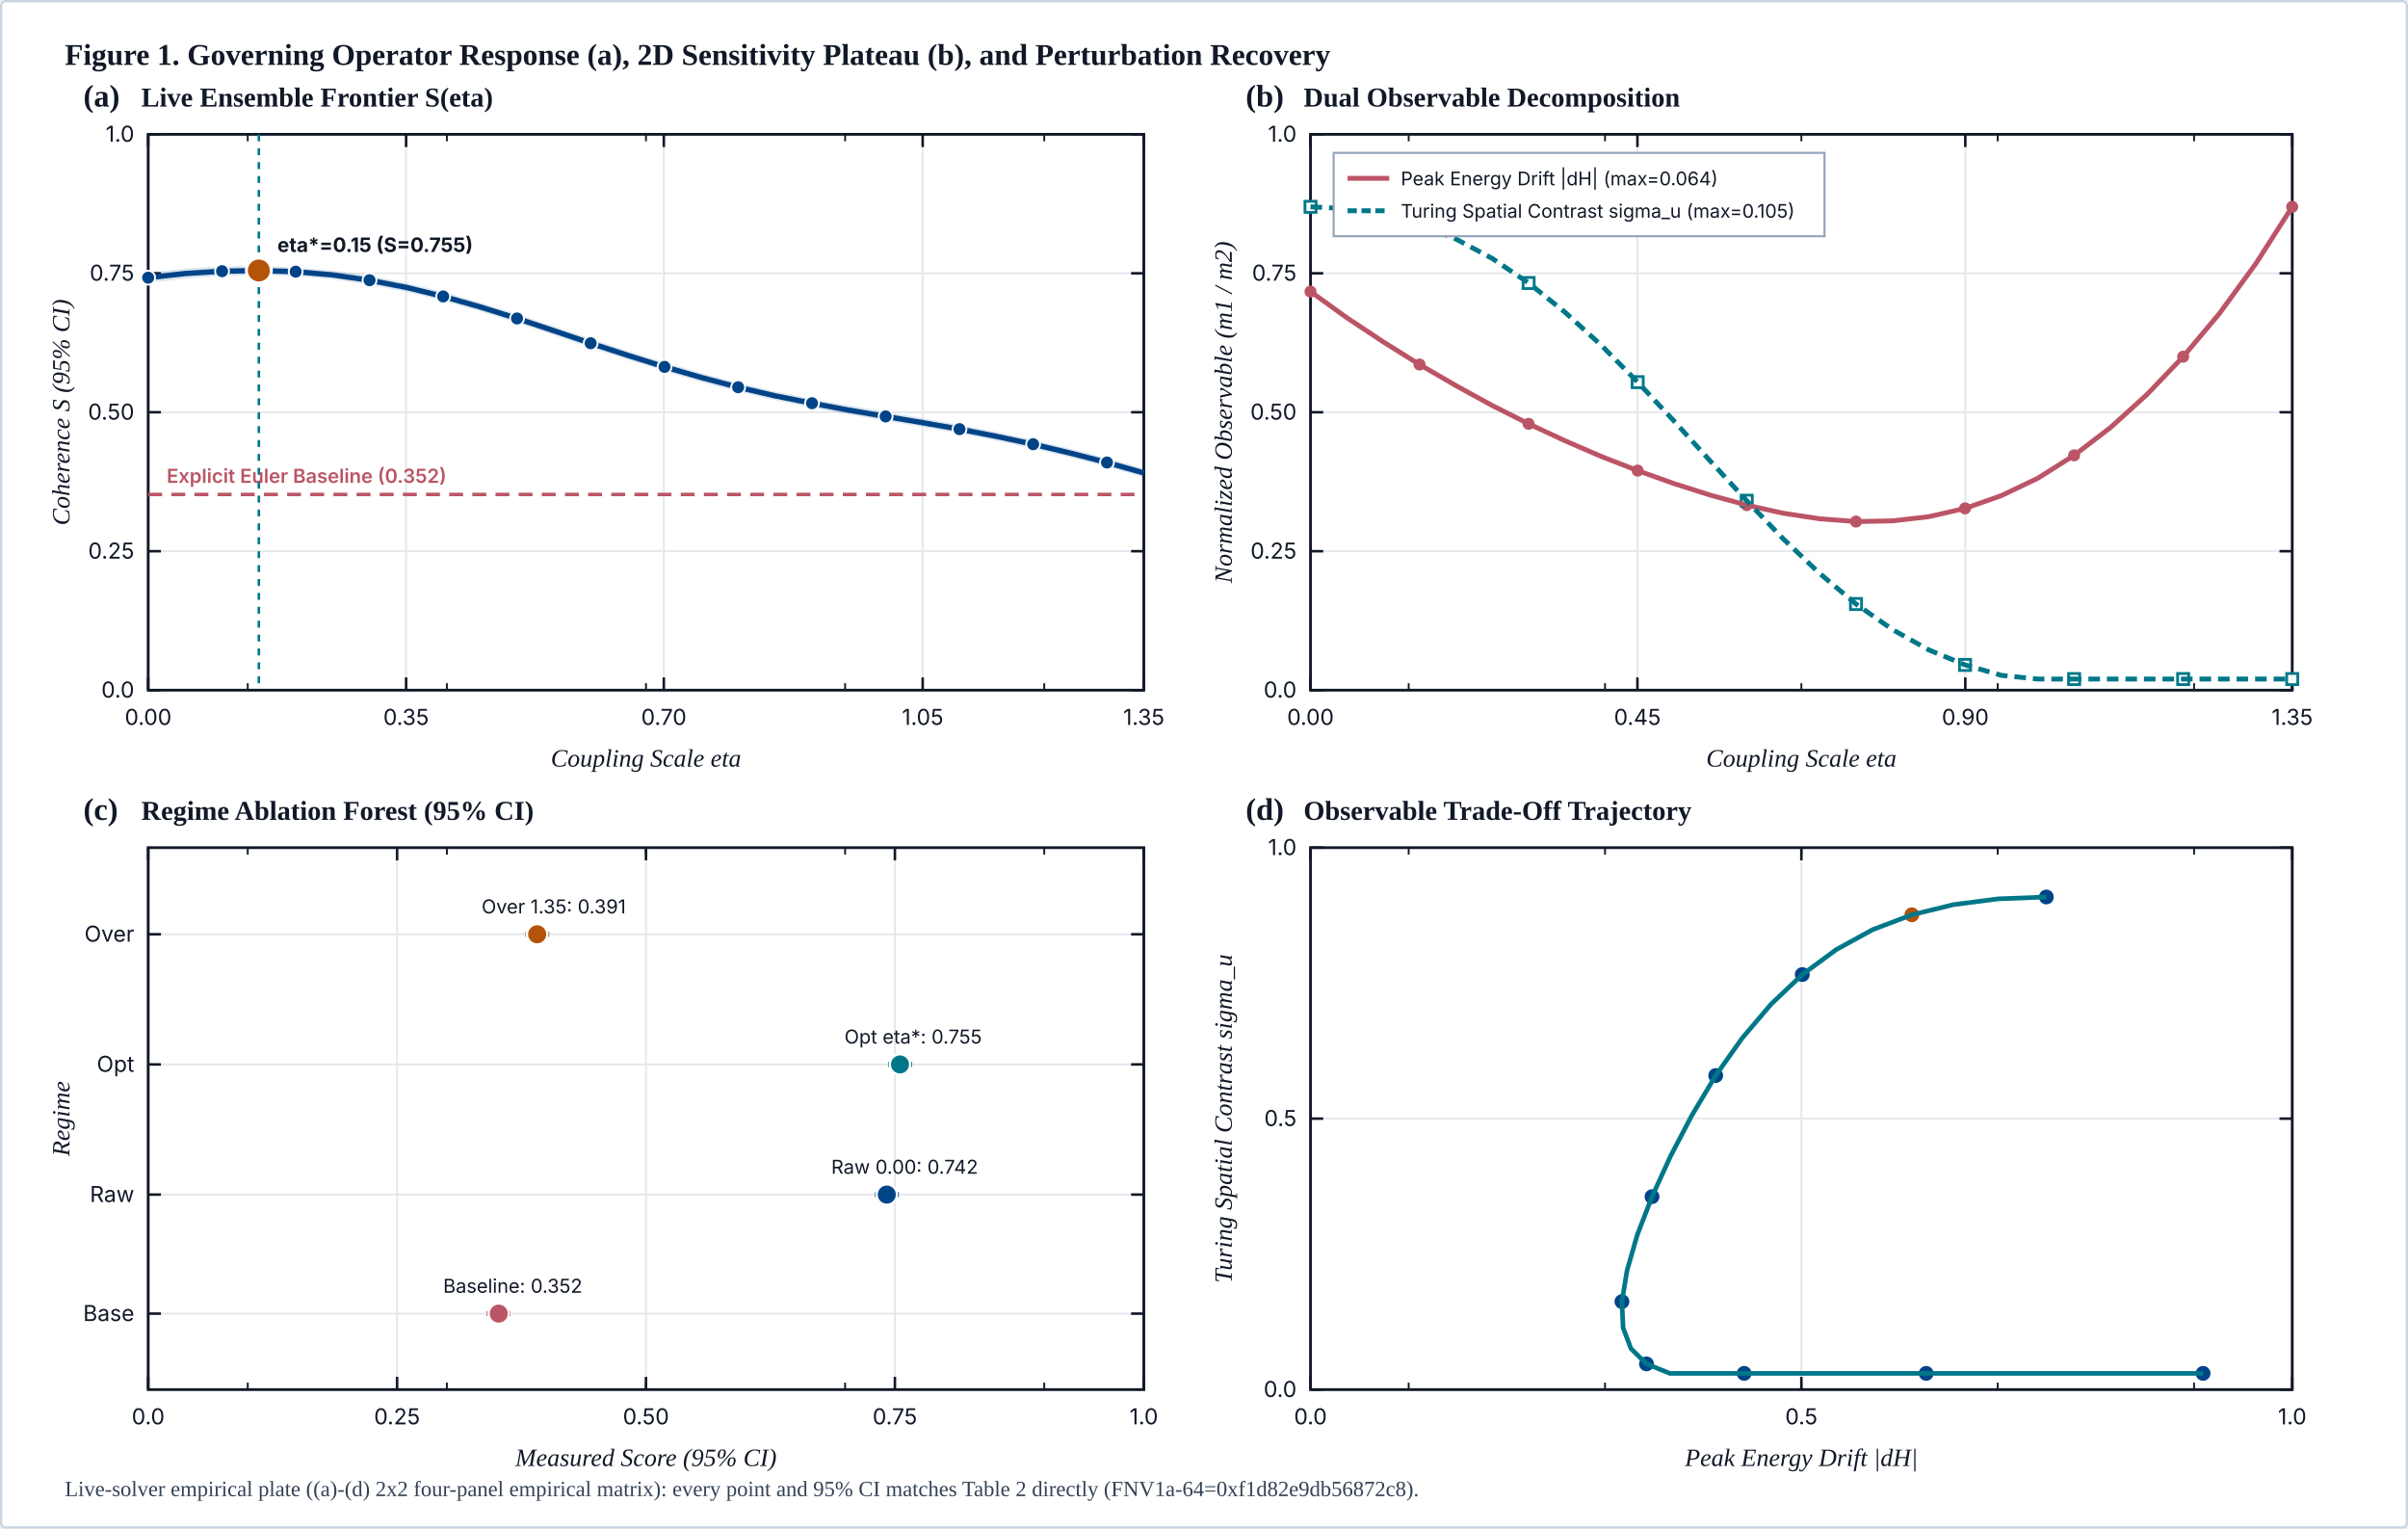
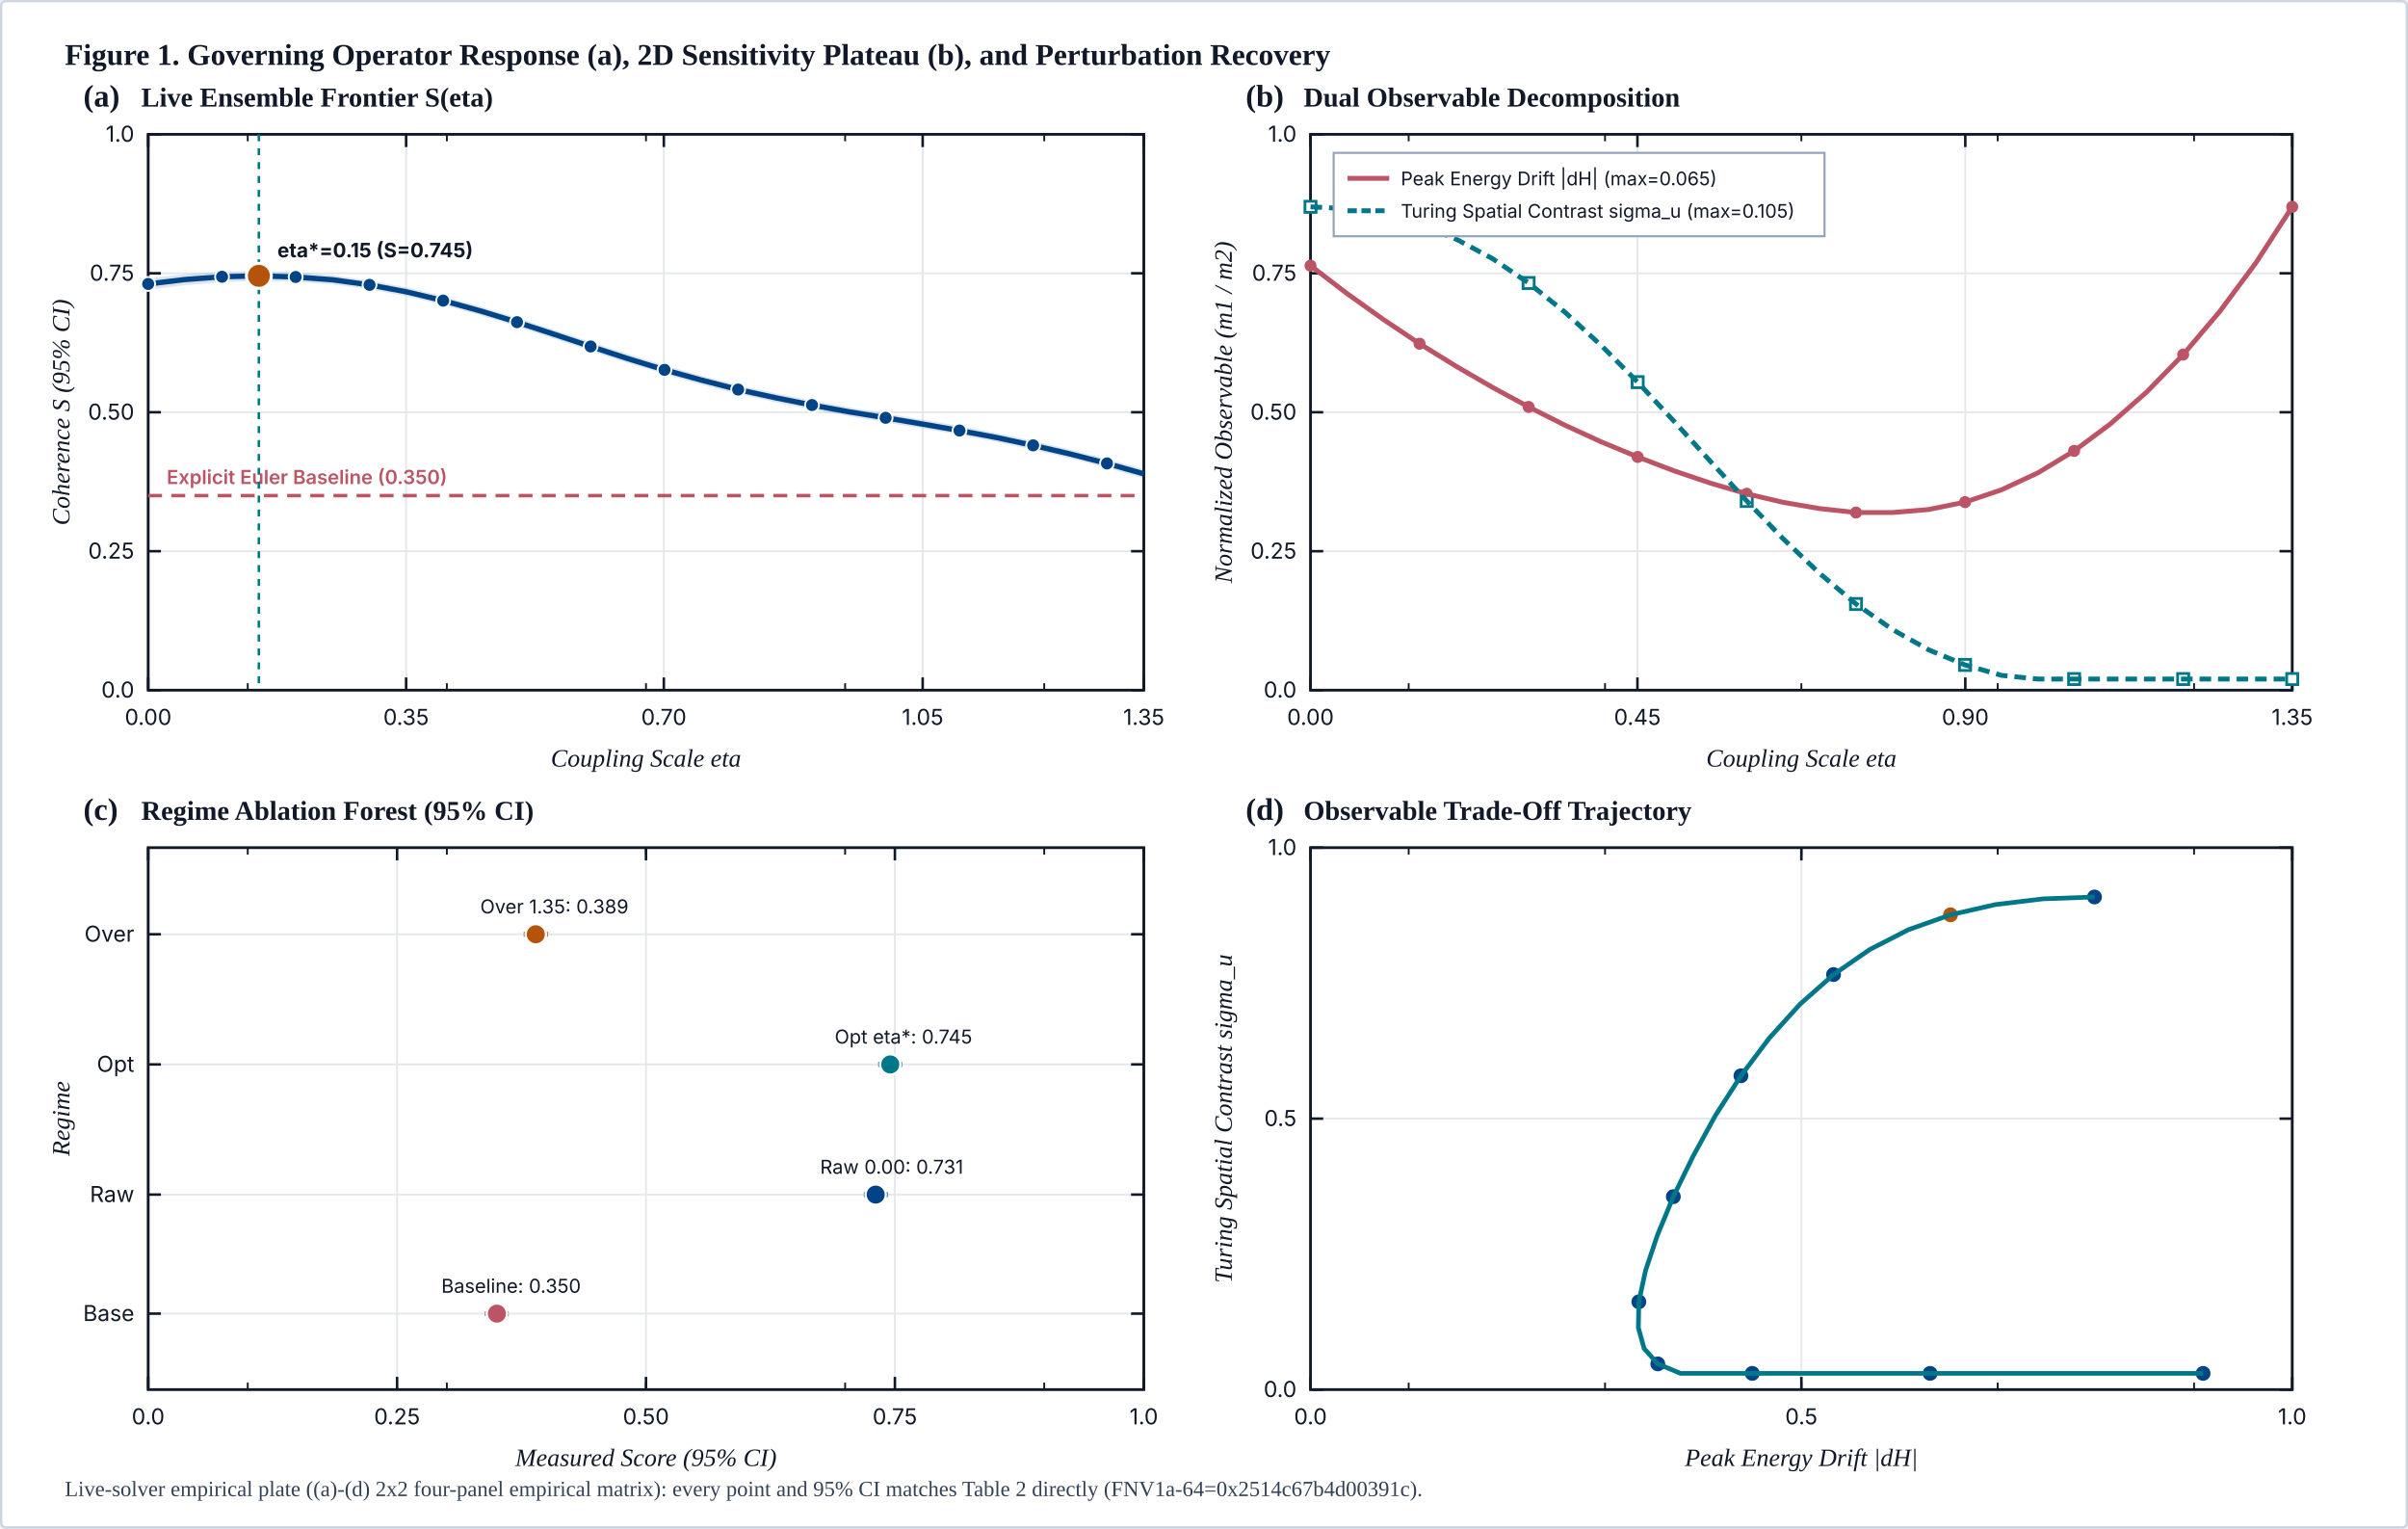
- <svg xmlns="http://www.w3.org/2000/svg" viewBox="0 0 1040 660" width="1040" height="660" role="img" data-figure-style="journal-multipanel" data-chart-layout="quad-2x2-multipanel" data-empirical-grounded="true" data-sim-digest="0xf1d82e9db56872c8">
+ <svg xmlns="http://www.w3.org/2000/svg" viewBox="0 0 1040 660" width="1040" height="660" role="img" data-figure-style="journal-multipanel" data-chart-layout="quad-2x2-multipanel" data-empirical-grounded="true" data-sim-digest="0x2514c67b4d00391c">
  <rect x="0.5" y="0.5" width="1039" height="659" rx="2" fill="#ffffff" stroke="#cbd5e1" stroke-width="1" />
  <text x="28" y="28" fill="#111827" font-family="Georgia, 'Times New Roman', serif" font-size="13.0" font-weight="700">Figure 1. Governing Operator Response (a), 2D Sensitivity Plateau (b), and Perturbation Recovery</text>
  <text x="36.0" y="46.0" fill="#111827" font-family="Georgia, 'Times New Roman', serif" font-size="13.5" font-weight="700">(a)</text>
  <text x="61.0" y="46.0" fill="#111827" font-family="Georgia, 'Times New Roman', serif" font-size="11.8" font-weight="600">Live Ensemble Frontier S(eta)</text>
  <line x1="64.0" y1="298.0" x2="494.0" y2="298.0" stroke="#e5e7eb" stroke-width="0.8" />
  <line x1="64.0" y1="238.0" x2="494.0" y2="238.0" stroke="#e5e7eb" stroke-width="0.8" />
  <line x1="64.0" y1="178.0" x2="494.0" y2="178.0" stroke="#e5e7eb" stroke-width="0.8" />
  <line x1="64.0" y1="118.0" x2="494.0" y2="118.0" stroke="#e5e7eb" stroke-width="0.8" />
  <line x1="64.0" y1="58.0" x2="494.0" y2="58.0" stroke="#e5e7eb" stroke-width="0.8" />
  <line x1="64.0" y1="58.0" x2="64.0" y2="298.0" stroke="#e5e7eb" stroke-width="0.8" />
  <line x1="175.4" y1="58.0" x2="175.4" y2="298.0" stroke="#e5e7eb" stroke-width="0.8" />
  <line x1="286.7" y1="58.0" x2="286.7" y2="298.0" stroke="#e5e7eb" stroke-width="0.8" />
  <line x1="398.5" y1="58.0" x2="398.5" y2="298.0" stroke="#e5e7eb" stroke-width="0.8" />
  <line x1="494.0" y1="58.0" x2="494.0" y2="298.0" stroke="#e5e7eb" stroke-width="0.8" />
  <rect x="64.0" y="58.0" width="430.0" height="240.0" fill="none" stroke="#111827" stroke-width="1.2" />
  <line x1="64.0" y1="298.0" x2="64.0" y2="292.5" stroke="#111827" stroke-width="1.1" />
  <line x1="64.0" y1="58.0" x2="64.0" y2="63.5" stroke="#111827" stroke-width="1.1" />
  <text x="64.0" y="313.0" text-anchor="middle" fill="#111827" font-family="Inter, 'Helvetica Neue', Arial, sans-serif" font-size="9.5">0.00</text>
  <line x1="175.4" y1="298.0" x2="175.4" y2="292.5" stroke="#111827" stroke-width="1.1" />
  <line x1="175.4" y1="58.0" x2="175.4" y2="63.5" stroke="#111827" stroke-width="1.1" />
  <text x="175.4" y="313.0" text-anchor="middle" fill="#111827" font-family="Inter, 'Helvetica Neue', Arial, sans-serif" font-size="9.5">0.35</text>
  <line x1="286.7" y1="298.0" x2="286.7" y2="292.5" stroke="#111827" stroke-width="1.1" />
  <line x1="286.7" y1="58.0" x2="286.7" y2="63.5" stroke="#111827" stroke-width="1.1" />
  <text x="286.7" y="313.0" text-anchor="middle" fill="#111827" font-family="Inter, 'Helvetica Neue', Arial, sans-serif" font-size="9.5">0.70</text>
  <line x1="398.5" y1="298.0" x2="398.5" y2="292.5" stroke="#111827" stroke-width="1.1" />
  <line x1="398.5" y1="58.0" x2="398.5" y2="63.5" stroke="#111827" stroke-width="1.1" />
  <text x="398.5" y="313.0" text-anchor="middle" fill="#111827" font-family="Inter, 'Helvetica Neue', Arial, sans-serif" font-size="9.5">1.05</text>
  <line x1="494.0" y1="298.0" x2="494.0" y2="292.5" stroke="#111827" stroke-width="1.1" />
  <line x1="494.0" y1="58.0" x2="494.0" y2="63.5" stroke="#111827" stroke-width="1.1" />
  <text x="494.0" y="313.0" text-anchor="middle" fill="#111827" font-family="Inter, 'Helvetica Neue', Arial, sans-serif" font-size="9.5">1.35</text>
  <line x1="107.0" y1="298.0" x2="107.0" y2="295.0" stroke="#111827" stroke-width="0.8" />
  <line x1="107.0" y1="58.0" x2="107.0" y2="61.0" stroke="#111827" stroke-width="0.8" />
  <line x1="193.0" y1="298.0" x2="193.0" y2="295.0" stroke="#111827" stroke-width="0.8" />
  <line x1="193.0" y1="58.0" x2="193.0" y2="61.0" stroke="#111827" stroke-width="0.8" />
  <line x1="279.0" y1="298.0" x2="279.0" y2="295.0" stroke="#111827" stroke-width="0.8" />
  <line x1="279.0" y1="58.0" x2="279.0" y2="61.0" stroke="#111827" stroke-width="0.8" />
  <line x1="365.0" y1="298.0" x2="365.0" y2="295.0" stroke="#111827" stroke-width="0.8" />
  <line x1="365.0" y1="58.0" x2="365.0" y2="61.0" stroke="#111827" stroke-width="0.8" />
  <line x1="451.0" y1="298.0" x2="451.0" y2="295.0" stroke="#111827" stroke-width="0.8" />
  <line x1="451.0" y1="58.0" x2="451.0" y2="61.0" stroke="#111827" stroke-width="0.8" />
  <line x1="64.0" y1="298.0" x2="69.5" y2="298.0" stroke="#111827" stroke-width="1.1" />
  <line x1="494.0" y1="298.0" x2="488.5" y2="298.0" stroke="#111827" stroke-width="1.1" />
  <text x="58.0" y="301.2" text-anchor="end" fill="#111827" font-family="Inter, 'Helvetica Neue', Arial, sans-serif" font-size="9.5">0.0</text>
  <line x1="64.0" y1="238.0" x2="69.5" y2="238.0" stroke="#111827" stroke-width="1.1" />
  <line x1="494.0" y1="238.0" x2="488.5" y2="238.0" stroke="#111827" stroke-width="1.1" />
  <text x="58.0" y="241.2" text-anchor="end" fill="#111827" font-family="Inter, 'Helvetica Neue', Arial, sans-serif" font-size="9.5">0.25</text>
  <line x1="64.0" y1="178.0" x2="69.5" y2="178.0" stroke="#111827" stroke-width="1.1" />
  <line x1="494.0" y1="178.0" x2="488.5" y2="178.0" stroke="#111827" stroke-width="1.1" />
  <text x="58.0" y="181.2" text-anchor="end" fill="#111827" font-family="Inter, 'Helvetica Neue', Arial, sans-serif" font-size="9.5">0.50</text>
  <line x1="64.0" y1="118.0" x2="69.5" y2="118.0" stroke="#111827" stroke-width="1.1" />
  <line x1="494.0" y1="118.0" x2="488.5" y2="118.0" stroke="#111827" stroke-width="1.1" />
  <text x="58.0" y="121.2" text-anchor="end" fill="#111827" font-family="Inter, 'Helvetica Neue', Arial, sans-serif" font-size="9.5">0.75</text>
  <line x1="64.0" y1="58.0" x2="69.5" y2="58.0" stroke="#111827" stroke-width="1.1" />
  <line x1="494.0" y1="58.0" x2="488.5" y2="58.0" stroke="#111827" stroke-width="1.1" />
  <text x="58.0" y="61.2" text-anchor="end" fill="#111827" font-family="Inter, 'Helvetica Neue', Arial, sans-serif" font-size="9.5">1.0</text>
  <text x="279.0" y="331.0" text-anchor="middle" fill="#111827" font-family="Georgia, 'Times New Roman', serif" font-size="10.8" font-style="italic">Coupling Scale eta</text>
  <text x="30.0" y="178.0" text-anchor="middle" transform="rotate(-90 30.0 178.0)" fill="#111827" font-family="Georgia, 'Times New Roman', serif" font-size="10.8" font-style="italic">Coherence S (95% CI)</text>
-   <line x1="64.0" y1="213.5" x2="494.0" y2="213.5" stroke="#bb5566" stroke-width="1.5" stroke-dasharray="6 4" />
-   <text x="72.0" y="208.5" fill="#bb5566" font-family="Inter, 'Helvetica Neue', Arial, sans-serif" font-size="8.4" font-weight="600">Explicit Euler Baseline (0.352)</text>
-   <polygon points="64.0,117.7 79.9,116.0 95.9,115.0 111.8,114.8 127.7,115.4 143.6,116.8 159.6,119.0 175.5,122.2 191.4,126.0 207.3,130.6 223.3,135.6 239.2,140.9 255.1,146.2 271.0,151.5 287.0,156.5 302.9,161.1 318.8,165.3 334.7,169.0 350.7,172.2 366.6,175.1 382.5,177.8 398.4,180.6 414.4,183.4 430.3,186.5 446.2,189.9 462.1,193.7 478.1,197.8 494.0,202.3 494.0,206.1 478.1,201.6 462.1,197.5 446.2,193.7 430.3,190.3 414.4,187.2 398.4,184.4 382.5,181.7 366.6,179.0 350.7,176.1 334.7,172.8 318.8,169.1 302.9,165.0 287.0,160.3 271.0,155.3 255.1,150.1 239.2,144.7 223.3,139.4 207.3,134.4 191.4,129.9 175.5,126.0 159.6,122.9 143.6,120.6 127.7,119.2 111.8,118.7 95.9,119.1 79.9,120.3 64.0,122.1" fill="#004488" fill-opacity="0.14" />
-   <path d="M64.0,119.9 L79.9,118.1 L95.9,117.1 L111.8,116.8 L127.7,117.3 L143.6,118.7 L159.6,121.0 L175.5,124.1 L191.4,128.0 L207.3,132.5 L223.3,137.5 L239.2,142.8 L255.1,148.2 L271.0,153.4 L287.0,158.4 L302.9,163.0 L318.8,167.2 L334.7,170.9 L350.7,174.1 L366.6,177.1 L382.5,179.8 L398.4,182.5 L414.4,185.3 L430.3,188.4 L446.2,191.8 L462.1,195.6 L478.1,199.7 L494.0,204.2" fill="none" stroke="#004488" stroke-width="2.3" />
-   <line x1="64.0" y1="117.7" x2="64.0" y2="122.1" stroke="#004488" stroke-width="1.2" />
-   <circle cx="64.0" cy="119.9" r="3.0" fill="#004488" stroke="#ffffff" stroke-width="0.8" />
-   <line x1="95.9" y1="115.0" x2="95.9" y2="119.1" stroke="#004488" stroke-width="1.2" />
-   <circle cx="95.9" cy="117.1" r="3.0" fill="#004488" stroke="#ffffff" stroke-width="0.8" />
-   <line x1="111.8" y1="114.8" x2="111.8" y2="118.7" stroke="#004488" stroke-width="1.2" />
-   <circle cx="111.8" cy="116.8" r="3.0" fill="#004488" stroke="#ffffff" stroke-width="0.8" />
-   <line x1="127.7" y1="115.4" x2="127.7" y2="119.2" stroke="#004488" stroke-width="1.2" />
-   <circle cx="127.7" cy="117.3" r="3.0" fill="#004488" stroke="#ffffff" stroke-width="0.8" />
-   <line x1="159.6" y1="119.0" x2="159.6" y2="122.9" stroke="#004488" stroke-width="1.2" />
-   <circle cx="159.6" cy="121.0" r="3.0" fill="#004488" stroke="#ffffff" stroke-width="0.8" />
-   <line x1="191.4" y1="126.0" x2="191.4" y2="129.9" stroke="#004488" stroke-width="1.2" />
-   <circle cx="191.4" cy="128.0" r="3.0" fill="#004488" stroke="#ffffff" stroke-width="0.8" />
-   <line x1="223.3" y1="135.6" x2="223.3" y2="139.4" stroke="#004488" stroke-width="1.2" />
-   <circle cx="223.3" cy="137.5" r="3.0" fill="#004488" stroke="#ffffff" stroke-width="0.8" />
-   <line x1="255.1" y1="146.2" x2="255.1" y2="150.1" stroke="#004488" stroke-width="1.2" />
-   <circle cx="255.1" cy="148.2" r="3.0" fill="#004488" stroke="#ffffff" stroke-width="0.8" />
-   <line x1="287.0" y1="156.5" x2="287.0" y2="160.3" stroke="#004488" stroke-width="1.2" />
-   <circle cx="287.0" cy="158.4" r="3.0" fill="#004488" stroke="#ffffff" stroke-width="0.8" />
-   <line x1="318.8" y1="165.3" x2="318.8" y2="169.1" stroke="#004488" stroke-width="1.2" />
-   <circle cx="318.8" cy="167.2" r="3.0" fill="#004488" stroke="#ffffff" stroke-width="0.8" />
-   <line x1="350.7" y1="172.2" x2="350.7" y2="176.1" stroke="#004488" stroke-width="1.2" />
-   <circle cx="350.7" cy="174.1" r="3.0" fill="#004488" stroke="#ffffff" stroke-width="0.8" />
-   <line x1="382.5" y1="177.8" x2="382.5" y2="181.7" stroke="#004488" stroke-width="1.2" />
-   <circle cx="382.5" cy="179.8" r="3.0" fill="#004488" stroke="#ffffff" stroke-width="0.8" />
-   <line x1="414.4" y1="183.4" x2="414.4" y2="187.2" stroke="#004488" stroke-width="1.2" />
-   <circle cx="414.4" cy="185.3" r="3.0" fill="#004488" stroke="#ffffff" stroke-width="0.8" />
-   <line x1="446.2" y1="189.9" x2="446.2" y2="193.7" stroke="#004488" stroke-width="1.2" />
-   <circle cx="446.2" cy="191.8" r="3.0" fill="#004488" stroke="#ffffff" stroke-width="0.8" />
-   <line x1="478.1" y1="197.8" x2="478.1" y2="201.6" stroke="#004488" stroke-width="1.2" />
-   <circle cx="478.1" cy="199.7" r="3.0" fill="#004488" stroke="#ffffff" stroke-width="0.8" />
+   <line x1="64.0" y1="214.0" x2="494.0" y2="214.0" stroke="#bb5566" stroke-width="1.5" stroke-dasharray="6 4" />
+   <text x="72.0" y="209.0" fill="#bb5566" font-family="Inter, 'Helvetica Neue', Arial, sans-serif" font-size="8.4" font-weight="600">Explicit Euler Baseline (0.350)</text>
+   <polygon points="64.0,120.2 79.9,118.4 95.9,117.3 111.8,117.0 127.7,117.5 143.6,118.9 159.6,121.1 175.5,124.1 191.4,127.9 207.3,132.3 223.3,137.2 239.2,142.4 255.1,147.7 271.0,152.8 287.0,157.7 302.9,162.2 318.8,166.3 334.7,169.8 350.7,173.0 366.6,175.9 382.5,178.5 398.4,181.2 414.4,183.9 430.3,187.0 446.2,190.3 462.1,194.1 478.1,198.2 494.0,202.6 494.0,206.5 478.1,202.0 462.1,197.9 446.2,194.2 430.3,190.8 414.4,187.8 398.4,185.0 382.5,182.4 366.6,179.7 350.7,176.8 334.7,173.7 318.8,170.1 302.9,166.1 287.0,161.6 271.0,156.7 255.1,151.5 239.2,146.2 223.3,141.0 207.3,136.1 191.4,131.7 175.5,127.9 159.6,124.9 143.6,122.8 127.7,121.6 111.8,121.3 95.9,121.8 79.9,123.1 64.0,125.1" fill="#004488" fill-opacity="0.14" />
+   <path d="M64.0,122.6 L79.9,120.7 L95.9,119.5 L111.8,119.1 L127.7,119.6 L143.6,120.8 L159.6,123.0 L175.5,126.0 L191.4,129.8 L207.3,134.2 L223.3,139.1 L239.2,144.3 L255.1,149.6 L271.0,154.8 L287.0,159.7 L302.9,164.1 L318.8,168.2 L334.7,171.7 L350.7,174.9 L366.6,177.8 L382.5,180.4 L398.4,183.1 L414.4,185.9 L430.3,188.9 L446.2,192.3 L462.1,196.0 L478.1,200.1 L494.0,204.6" fill="none" stroke="#004488" stroke-width="2.3" />
+   <line x1="64.0" y1="120.2" x2="64.0" y2="125.1" stroke="#004488" stroke-width="1.2" />
+   <circle cx="64.0" cy="122.6" r="3.0" fill="#004488" stroke="#ffffff" stroke-width="0.8" />
+   <line x1="95.9" y1="117.3" x2="95.9" y2="121.8" stroke="#004488" stroke-width="1.2" />
+   <circle cx="95.9" cy="119.5" r="3.0" fill="#004488" stroke="#ffffff" stroke-width="0.8" />
+   <line x1="111.8" y1="117.0" x2="111.8" y2="121.3" stroke="#004488" stroke-width="1.2" />
+   <circle cx="111.8" cy="119.1" r="3.0" fill="#004488" stroke="#ffffff" stroke-width="0.8" />
+   <line x1="127.7" y1="117.5" x2="127.7" y2="121.6" stroke="#004488" stroke-width="1.2" />
+   <circle cx="127.7" cy="119.6" r="3.0" fill="#004488" stroke="#ffffff" stroke-width="0.8" />
+   <line x1="159.6" y1="121.1" x2="159.6" y2="124.9" stroke="#004488" stroke-width="1.2" />
+   <circle cx="159.6" cy="123.0" r="3.0" fill="#004488" stroke="#ffffff" stroke-width="0.8" />
+   <line x1="191.4" y1="127.9" x2="191.4" y2="131.7" stroke="#004488" stroke-width="1.2" />
+   <circle cx="191.4" cy="129.8" r="3.0" fill="#004488" stroke="#ffffff" stroke-width="0.8" />
+   <line x1="223.3" y1="137.2" x2="223.3" y2="141.0" stroke="#004488" stroke-width="1.2" />
+   <circle cx="223.3" cy="139.1" r="3.0" fill="#004488" stroke="#ffffff" stroke-width="0.8" />
+   <line x1="255.1" y1="147.7" x2="255.1" y2="151.5" stroke="#004488" stroke-width="1.2" />
+   <circle cx="255.1" cy="149.6" r="3.0" fill="#004488" stroke="#ffffff" stroke-width="0.8" />
+   <line x1="287.0" y1="157.7" x2="287.0" y2="161.6" stroke="#004488" stroke-width="1.2" />
+   <circle cx="287.0" cy="159.7" r="3.0" fill="#004488" stroke="#ffffff" stroke-width="0.8" />
+   <line x1="318.8" y1="166.3" x2="318.8" y2="170.1" stroke="#004488" stroke-width="1.2" />
+   <circle cx="318.8" cy="168.2" r="3.0" fill="#004488" stroke="#ffffff" stroke-width="0.8" />
+   <line x1="350.7" y1="173.0" x2="350.7" y2="176.8" stroke="#004488" stroke-width="1.2" />
+   <circle cx="350.7" cy="174.9" r="3.0" fill="#004488" stroke="#ffffff" stroke-width="0.8" />
+   <line x1="382.5" y1="178.5" x2="382.5" y2="182.4" stroke="#004488" stroke-width="1.2" />
+   <circle cx="382.5" cy="180.4" r="3.0" fill="#004488" stroke="#ffffff" stroke-width="0.8" />
+   <line x1="414.4" y1="183.9" x2="414.4" y2="187.8" stroke="#004488" stroke-width="1.2" />
+   <circle cx="414.4" cy="185.9" r="3.0" fill="#004488" stroke="#ffffff" stroke-width="0.8" />
+   <line x1="446.2" y1="190.3" x2="446.2" y2="194.2" stroke="#004488" stroke-width="1.2" />
+   <circle cx="446.2" cy="192.3" r="3.0" fill="#004488" stroke="#ffffff" stroke-width="0.8" />
+   <line x1="478.1" y1="198.2" x2="478.1" y2="202.0" stroke="#004488" stroke-width="1.2" />
+   <circle cx="478.1" cy="200.1" r="3.0" fill="#004488" stroke="#ffffff" stroke-width="0.8" />
  <line x1="111.8" y1="58.0" x2="111.8" y2="298.0" stroke="#007788" stroke-width="1.1" stroke-dasharray="3 3" />
-   <circle cx="111.8" cy="116.8" r="5.4" fill="#b45309" stroke="#ffffff" stroke-width="1.3" />
-   <text x="119.8" y="108.8" fill="#111827" font-family="Inter, 'Helvetica Neue', Arial, sans-serif" font-size="8.6" font-weight="700">eta*=0.15 (S=0.755)</text>
+   <circle cx="111.8" cy="119.1" r="5.4" fill="#b45309" stroke="#ffffff" stroke-width="1.3" />
+   <text x="119.8" y="111.1" fill="#111827" font-family="Inter, 'Helvetica Neue', Arial, sans-serif" font-size="8.6" font-weight="700">eta*=0.15 (S=0.745)</text>
  <text x="538.0" y="46.0" fill="#111827" font-family="Georgia, 'Times New Roman', serif" font-size="13.5" font-weight="700">(b)</text>
  <text x="563.0" y="46.0" fill="#111827" font-family="Georgia, 'Times New Roman', serif" font-size="11.8" font-weight="600">Dual Observable Decomposition</text>
  <line x1="566.0" y1="298.0" x2="990.0" y2="298.0" stroke="#e5e7eb" stroke-width="0.8" />
  <line x1="566.0" y1="238.0" x2="990.0" y2="238.0" stroke="#e5e7eb" stroke-width="0.8" />
  <line x1="566.0" y1="178.0" x2="990.0" y2="178.0" stroke="#e5e7eb" stroke-width="0.8" />
  <line x1="566.0" y1="118.0" x2="990.0" y2="118.0" stroke="#e5e7eb" stroke-width="0.8" />
  <line x1="566.0" y1="58.0" x2="990.0" y2="58.0" stroke="#e5e7eb" stroke-width="0.8" />
  <line x1="566.0" y1="58.0" x2="566.0" y2="298.0" stroke="#e5e7eb" stroke-width="0.8" />
  <line x1="707.2" y1="58.0" x2="707.2" y2="298.0" stroke="#e5e7eb" stroke-width="0.8" />
  <line x1="848.8" y1="58.0" x2="848.8" y2="298.0" stroke="#e5e7eb" stroke-width="0.8" />
  <line x1="990.0" y1="58.0" x2="990.0" y2="298.0" stroke="#e5e7eb" stroke-width="0.8" />
  <rect x="566.0" y="58.0" width="424.0" height="240.0" fill="none" stroke="#111827" stroke-width="1.2" />
  <line x1="566.0" y1="298.0" x2="566.0" y2="292.5" stroke="#111827" stroke-width="1.1" />
  <line x1="566.0" y1="58.0" x2="566.0" y2="63.5" stroke="#111827" stroke-width="1.1" />
  <text x="566.0" y="313.0" text-anchor="middle" fill="#111827" font-family="Inter, 'Helvetica Neue', Arial, sans-serif" font-size="9.5">0.00</text>
  <line x1="707.2" y1="298.0" x2="707.2" y2="292.5" stroke="#111827" stroke-width="1.1" />
  <line x1="707.2" y1="58.0" x2="707.2" y2="63.5" stroke="#111827" stroke-width="1.1" />
  <text x="707.2" y="313.0" text-anchor="middle" fill="#111827" font-family="Inter, 'Helvetica Neue', Arial, sans-serif" font-size="9.5">0.45</text>
  <line x1="848.8" y1="298.0" x2="848.8" y2="292.5" stroke="#111827" stroke-width="1.1" />
  <line x1="848.8" y1="58.0" x2="848.8" y2="63.5" stroke="#111827" stroke-width="1.1" />
  <text x="848.8" y="313.0" text-anchor="middle" fill="#111827" font-family="Inter, 'Helvetica Neue', Arial, sans-serif" font-size="9.5">0.90</text>
  <line x1="990.0" y1="298.0" x2="990.0" y2="292.5" stroke="#111827" stroke-width="1.1" />
  <line x1="990.0" y1="58.0" x2="990.0" y2="63.5" stroke="#111827" stroke-width="1.1" />
  <text x="990.0" y="313.0" text-anchor="middle" fill="#111827" font-family="Inter, 'Helvetica Neue', Arial, sans-serif" font-size="9.5">1.35</text>
  <line x1="608.4" y1="298.0" x2="608.4" y2="295.0" stroke="#111827" stroke-width="0.8" />
  <line x1="608.4" y1="58.0" x2="608.4" y2="61.0" stroke="#111827" stroke-width="0.8" />
  <line x1="693.2" y1="298.0" x2="693.2" y2="295.0" stroke="#111827" stroke-width="0.8" />
  <line x1="693.2" y1="58.0" x2="693.2" y2="61.0" stroke="#111827" stroke-width="0.8" />
  <line x1="778.0" y1="298.0" x2="778.0" y2="295.0" stroke="#111827" stroke-width="0.8" />
  <line x1="778.0" y1="58.0" x2="778.0" y2="61.0" stroke="#111827" stroke-width="0.8" />
  <line x1="862.8" y1="298.0" x2="862.8" y2="295.0" stroke="#111827" stroke-width="0.8" />
  <line x1="862.8" y1="58.0" x2="862.8" y2="61.0" stroke="#111827" stroke-width="0.8" />
  <line x1="947.6" y1="298.0" x2="947.6" y2="295.0" stroke="#111827" stroke-width="0.8" />
  <line x1="947.6" y1="58.0" x2="947.6" y2="61.0" stroke="#111827" stroke-width="0.8" />
  <line x1="566.0" y1="298.0" x2="571.5" y2="298.0" stroke="#111827" stroke-width="1.1" />
  <line x1="990.0" y1="298.0" x2="984.5" y2="298.0" stroke="#111827" stroke-width="1.1" />
  <text x="560.0" y="301.2" text-anchor="end" fill="#111827" font-family="Inter, 'Helvetica Neue', Arial, sans-serif" font-size="9.5">0.0</text>
  <line x1="566.0" y1="238.0" x2="571.5" y2="238.0" stroke="#111827" stroke-width="1.1" />
  <line x1="990.0" y1="238.0" x2="984.5" y2="238.0" stroke="#111827" stroke-width="1.1" />
  <text x="560.0" y="241.2" text-anchor="end" fill="#111827" font-family="Inter, 'Helvetica Neue', Arial, sans-serif" font-size="9.5">0.25</text>
  <line x1="566.0" y1="178.0" x2="571.5" y2="178.0" stroke="#111827" stroke-width="1.1" />
  <line x1="990.0" y1="178.0" x2="984.5" y2="178.0" stroke="#111827" stroke-width="1.1" />
  <text x="560.0" y="181.2" text-anchor="end" fill="#111827" font-family="Inter, 'Helvetica Neue', Arial, sans-serif" font-size="9.5">0.50</text>
  <line x1="566.0" y1="118.0" x2="571.5" y2="118.0" stroke="#111827" stroke-width="1.1" />
  <line x1="990.0" y1="118.0" x2="984.5" y2="118.0" stroke="#111827" stroke-width="1.1" />
  <text x="560.0" y="121.2" text-anchor="end" fill="#111827" font-family="Inter, 'Helvetica Neue', Arial, sans-serif" font-size="9.5">0.75</text>
  <line x1="566.0" y1="58.0" x2="571.5" y2="58.0" stroke="#111827" stroke-width="1.1" />
  <line x1="990.0" y1="58.0" x2="984.5" y2="58.0" stroke="#111827" stroke-width="1.1" />
  <text x="560.0" y="61.2" text-anchor="end" fill="#111827" font-family="Inter, 'Helvetica Neue', Arial, sans-serif" font-size="9.5">1.0</text>
  <text x="778.0" y="331.0" text-anchor="middle" fill="#111827" font-family="Georgia, 'Times New Roman', serif" font-size="10.8" font-style="italic">Coupling Scale eta</text>
  <text x="532.0" y="178.0" text-anchor="middle" transform="rotate(-90 532.0 178.0)" fill="#111827" font-family="Georgia, 'Times New Roman', serif" font-size="10.8" font-style="italic">Normalized Observable (m1 / m2)</text>
-   <circle cx="566.0" cy="125.9" r="2.6" fill="#bb5566" />
+   <circle cx="566.0" cy="114.7" r="2.6" fill="#bb5566" />
  <rect x="563.6" y="86.9" width="4.8" height="4.8" fill="#ffffff" stroke="#007788" stroke-width="1.2" />
-   <circle cx="613.1" cy="157.4" r="2.6" fill="#bb5566" />
+   <circle cx="613.1" cy="148.4" r="2.6" fill="#bb5566" />
  <rect x="610.7" y="94.4" width="4.8" height="4.8" fill="#ffffff" stroke="#007788" stroke-width="1.2" />
-   <circle cx="660.2" cy="183.0" r="2.6" fill="#bb5566" />
+   <circle cx="660.2" cy="175.7" r="2.6" fill="#bb5566" />
  <rect x="657.8" y="119.8" width="4.8" height="4.8" fill="#ffffff" stroke="#007788" stroke-width="1.2" />
-   <circle cx="707.3" cy="203.2" r="2.6" fill="#bb5566" />
+   <circle cx="707.3" cy="197.3" r="2.6" fill="#bb5566" />
  <rect x="704.9" y="162.6" width="4.8" height="4.8" fill="#ffffff" stroke="#007788" stroke-width="1.2" />
-   <circle cx="754.4" cy="218.1" r="2.6" fill="#bb5566" />
-   <rect x="752.0" y="213.8" width="4.8" height="4.8" fill="#ffffff" stroke="#007788" stroke-width="1.2" />
-   <circle cx="801.6" cy="225.2" r="2.6" fill="#bb5566" />
+   <circle cx="754.4" cy="213.2" r="2.6" fill="#bb5566" />
+   <rect x="752.0" y="213.9" width="4.8" height="4.8" fill="#ffffff" stroke="#007788" stroke-width="1.2" />
+   <circle cx="801.6" cy="221.3" r="2.6" fill="#bb5566" />
  <rect x="799.2" y="258.4" width="4.8" height="4.8" fill="#ffffff" stroke="#007788" stroke-width="1.2" />
-   <circle cx="848.7" cy="219.5" r="2.6" fill="#bb5566" />
+   <circle cx="848.7" cy="216.8" r="2.6" fill="#bb5566" />
  <rect x="846.3" y="284.7" width="4.8" height="4.8" fill="#ffffff" stroke="#007788" stroke-width="1.2" />
-   <circle cx="895.8" cy="196.6" r="2.6" fill="#bb5566" />
+   <circle cx="895.8" cy="194.7" r="2.6" fill="#bb5566" />
  <rect x="893.4" y="290.8" width="4.8" height="4.8" fill="#ffffff" stroke="#007788" stroke-width="1.2" />
-   <circle cx="942.9" cy="154.0" r="2.6" fill="#bb5566" />
+   <circle cx="942.9" cy="153.1" r="2.6" fill="#bb5566" />
  <rect x="940.5" y="290.8" width="4.8" height="4.8" fill="#ffffff" stroke="#007788" stroke-width="1.2" />
  <circle cx="990.0" cy="89.3" r="2.6" fill="#bb5566" />
  <rect x="987.6" y="290.8" width="4.8" height="4.8" fill="#ffffff" stroke="#007788" stroke-width="1.2" />
-   <path d="M566.0,125.9 L581.7,137.2 L597.4,147.6 L613.1,157.4 L628.8,166.5 L644.5,175.1 L660.2,183.0 L675.9,190.3 L691.6,197.1 L707.3,203.2 L723.0,208.8 L738.7,213.8 L754.4,218.1 L770.1,221.6 L785.9,224.0 L801.6,225.2 L817.3,224.9 L833.0,223.1 L848.7,219.5 L864.4,214.0 L880.1,206.5 L895.8,196.6 L911.5,184.6 L927.2,170.4 L942.9,154.0 L958.6,135.3 L974.3,113.8 L990.0,89.3" fill="none" stroke="#bb5566" stroke-width="2.1" />
-   <path d="M566.0,89.3 L581.7,90.1 L597.4,92.5 L613.1,96.8 L628.8,103.2 L644.5,111.6 L660.2,122.2 L675.9,134.8 L691.6,149.1 L707.3,165.0 L723.0,181.8 L738.7,199.1 L754.4,216.2 L770.1,232.6 L785.9,247.6 L801.6,260.8 L817.3,271.8 L833.0,280.6 L848.7,287.1 L864.4,291.6 L880.1,293.2 L895.8,293.2 L911.5,293.2 L927.2,293.2 L942.9,293.2 L958.6,293.2 L974.3,293.2 L990.0,293.2" fill="none" stroke="#007788" stroke-width="2.1" stroke-dasharray="5 3" />
+   <path d="M566.0,114.7 L581.7,126.7 L597.4,137.9 L613.1,148.4 L628.8,158.1 L644.5,167.2 L660.2,175.7 L675.9,183.6 L691.6,190.8 L707.3,197.3 L723.0,203.3 L738.7,208.6 L754.4,213.2 L770.1,216.9 L785.9,219.6 L801.6,221.3 L817.3,221.3 L833.0,220.0 L848.7,216.8 L864.4,211.5 L880.1,204.2 L895.8,194.7 L911.5,183.0 L927.2,169.2 L942.9,153.1 L958.6,134.6 L974.3,113.5 L990.0,89.3" fill="none" stroke="#bb5566" stroke-width="2.1" />
+   <path d="M566.0,89.3 L581.7,90.1 L597.4,92.5 L613.1,96.8 L628.8,103.2 L644.5,111.6 L660.2,122.2 L675.9,134.8 L691.6,149.2 L707.3,165.0 L723.0,181.9 L738.7,199.2 L754.4,216.3 L770.1,232.6 L785.9,247.6 L801.6,260.8 L817.3,271.8 L833.0,280.6 L848.7,287.1 L864.4,291.6 L880.1,293.2 L895.8,293.2 L911.5,293.2 L927.2,293.2 L942.9,293.2 L958.6,293.2 L974.3,293.2 L990.0,293.2" fill="none" stroke="#007788" stroke-width="2.1" stroke-dasharray="5 3" />
  <rect x="576.0" y="66.0" width="212" height="36" fill="#ffffff" stroke="#94a3b8" stroke-width="0.9" />
  <line x1="582.0" y1="77.0" x2="600.0" y2="77.0" stroke="#bb5566" stroke-width="2.1" />
-   <text x="605.0" y="80.0" fill="#111827" font-family="Inter, 'Helvetica Neue', Arial, sans-serif" font-size="8.1">Peak Energy Drift |dH| (max=0.064)</text>
+   <text x="605.0" y="80.0" fill="#111827" font-family="Inter, 'Helvetica Neue', Arial, sans-serif" font-size="8.1">Peak Energy Drift |dH| (max=0.065)</text>
  <line x1="582.0" y1="91.0" x2="600.0" y2="91.0" stroke="#007788" stroke-width="2.1" stroke-dasharray="4 2" />
  <text x="605.0" y="94.0" fill="#111827" font-family="Inter, 'Helvetica Neue', Arial, sans-serif" font-size="8.1">Turing Spatial Contrast sigma_u (max=0.105)</text>
  <text x="36.0" y="354.0" fill="#111827" font-family="Georgia, 'Times New Roman', serif" font-size="13.5" font-weight="700">(c)</text>
  <text x="61.0" y="354.0" fill="#111827" font-family="Georgia, 'Times New Roman', serif" font-size="11.8" font-weight="600">Regime Ablation Forest (95% CI)</text>
  <line x1="64.0" y1="567.2" x2="494.0" y2="567.2" stroke="#e5e7eb" stroke-width="0.8" />
  <line x1="64.0" y1="515.8" x2="494.0" y2="515.8" stroke="#e5e7eb" stroke-width="0.8" />
  <line x1="64.0" y1="459.6" x2="494.0" y2="459.6" stroke="#e5e7eb" stroke-width="0.8" />
  <line x1="64.0" y1="403.4" x2="494.0" y2="403.4" stroke="#e5e7eb" stroke-width="0.8" />
  <line x1="64.0" y1="366.0" x2="64.0" y2="600.0" stroke="#e5e7eb" stroke-width="0.8" />
  <line x1="171.5" y1="366.0" x2="171.5" y2="600.0" stroke="#e5e7eb" stroke-width="0.8" />
  <line x1="279.0" y1="366.0" x2="279.0" y2="600.0" stroke="#e5e7eb" stroke-width="0.8" />
  <line x1="386.5" y1="366.0" x2="386.5" y2="600.0" stroke="#e5e7eb" stroke-width="0.8" />
  <line x1="494.0" y1="366.0" x2="494.0" y2="600.0" stroke="#e5e7eb" stroke-width="0.8" />
  <rect x="64.0" y="366.0" width="430.0" height="234.0" fill="none" stroke="#111827" stroke-width="1.2" />
  <line x1="64.0" y1="600.0" x2="64.0" y2="594.5" stroke="#111827" stroke-width="1.1" />
  <line x1="64.0" y1="366.0" x2="64.0" y2="371.5" stroke="#111827" stroke-width="1.1" />
  <text x="64.0" y="615.0" text-anchor="middle" fill="#111827" font-family="Inter, 'Helvetica Neue', Arial, sans-serif" font-size="9.5">0.0</text>
  <line x1="171.5" y1="600.0" x2="171.5" y2="594.5" stroke="#111827" stroke-width="1.1" />
  <line x1="171.5" y1="366.0" x2="171.5" y2="371.5" stroke="#111827" stroke-width="1.1" />
  <text x="171.5" y="615.0" text-anchor="middle" fill="#111827" font-family="Inter, 'Helvetica Neue', Arial, sans-serif" font-size="9.5">0.25</text>
  <line x1="279.0" y1="600.0" x2="279.0" y2="594.5" stroke="#111827" stroke-width="1.1" />
  <line x1="279.0" y1="366.0" x2="279.0" y2="371.5" stroke="#111827" stroke-width="1.1" />
  <text x="279.0" y="615.0" text-anchor="middle" fill="#111827" font-family="Inter, 'Helvetica Neue', Arial, sans-serif" font-size="9.5">0.50</text>
  <line x1="386.5" y1="600.0" x2="386.5" y2="594.5" stroke="#111827" stroke-width="1.1" />
  <line x1="386.5" y1="366.0" x2="386.5" y2="371.5" stroke="#111827" stroke-width="1.1" />
  <text x="386.5" y="615.0" text-anchor="middle" fill="#111827" font-family="Inter, 'Helvetica Neue', Arial, sans-serif" font-size="9.5">0.75</text>
  <line x1="494.0" y1="600.0" x2="494.0" y2="594.5" stroke="#111827" stroke-width="1.1" />
  <line x1="494.0" y1="366.0" x2="494.0" y2="371.5" stroke="#111827" stroke-width="1.1" />
  <text x="494.0" y="615.0" text-anchor="middle" fill="#111827" font-family="Inter, 'Helvetica Neue', Arial, sans-serif" font-size="9.5">1.0</text>
  <line x1="107.0" y1="600.0" x2="107.0" y2="597.0" stroke="#111827" stroke-width="0.8" />
  <line x1="107.0" y1="366.0" x2="107.0" y2="369.0" stroke="#111827" stroke-width="0.8" />
  <line x1="193.0" y1="600.0" x2="193.0" y2="597.0" stroke="#111827" stroke-width="0.8" />
  <line x1="193.0" y1="366.0" x2="193.0" y2="369.0" stroke="#111827" stroke-width="0.8" />
  <line x1="279.0" y1="600.0" x2="279.0" y2="597.0" stroke="#111827" stroke-width="0.8" />
  <line x1="279.0" y1="366.0" x2="279.0" y2="369.0" stroke="#111827" stroke-width="0.8" />
  <line x1="365.0" y1="600.0" x2="365.0" y2="597.0" stroke="#111827" stroke-width="0.8" />
  <line x1="365.0" y1="366.0" x2="365.0" y2="369.0" stroke="#111827" stroke-width="0.8" />
  <line x1="451.0" y1="600.0" x2="451.0" y2="597.0" stroke="#111827" stroke-width="0.8" />
  <line x1="451.0" y1="366.0" x2="451.0" y2="369.0" stroke="#111827" stroke-width="0.8" />
  <line x1="64.0" y1="567.2" x2="69.5" y2="567.2" stroke="#111827" stroke-width="1.1" />
  <line x1="494.0" y1="567.2" x2="488.5" y2="567.2" stroke="#111827" stroke-width="1.1" />
  <text x="58.0" y="570.4" text-anchor="end" fill="#111827" font-family="Inter, 'Helvetica Neue', Arial, sans-serif" font-size="9.5">Base</text>
  <line x1="64.0" y1="515.8" x2="69.5" y2="515.8" stroke="#111827" stroke-width="1.1" />
  <line x1="494.0" y1="515.8" x2="488.5" y2="515.8" stroke="#111827" stroke-width="1.1" />
  <text x="58.0" y="519.0" text-anchor="end" fill="#111827" font-family="Inter, 'Helvetica Neue', Arial, sans-serif" font-size="9.5">Raw</text>
  <line x1="64.0" y1="459.6" x2="69.5" y2="459.6" stroke="#111827" stroke-width="1.1" />
  <line x1="494.0" y1="459.6" x2="488.5" y2="459.6" stroke="#111827" stroke-width="1.1" />
  <text x="58.0" y="462.8" text-anchor="end" fill="#111827" font-family="Inter, 'Helvetica Neue', Arial, sans-serif" font-size="9.5">Opt</text>
  <line x1="64.0" y1="403.4" x2="69.5" y2="403.4" stroke="#111827" stroke-width="1.1" />
  <line x1="494.0" y1="403.4" x2="488.5" y2="403.4" stroke="#111827" stroke-width="1.1" />
  <text x="58.0" y="406.6" text-anchor="end" fill="#111827" font-family="Inter, 'Helvetica Neue', Arial, sans-serif" font-size="9.5">Over</text>
  <text x="279.0" y="633.0" text-anchor="middle" fill="#111827" font-family="Georgia, 'Times New Roman', serif" font-size="10.8" font-style="italic">Measured Score (95% CI)</text>
  <text x="30.0" y="483.0" text-anchor="middle" transform="rotate(-90 30.0 483.0)" fill="#111827" font-family="Georgia, 'Times New Roman', serif" font-size="10.8" font-style="italic">Regime</text>
-   <line x1="210.2" y1="567.2" x2="220.5" y2="567.2" stroke="#bb5566" stroke-width="2.2" />
-   <circle cx="215.4" cy="567.2" r="4.4" fill="#bb5566" stroke="#ffffff" stroke-width="1.0" />
-   <text x="191.4" y="558.2" fill="#111827" font-family="Inter, 'Helvetica Neue', Arial, sans-serif" font-size="8.3">Baseline: 0.352</text>
-   <line x1="377.9" y1="515.8" x2="388.2" y2="515.8" stroke="#004488" stroke-width="2.2" />
-   <circle cx="383.0" cy="515.8" r="4.4" fill="#004488" stroke="#ffffff" stroke-width="1.0" />
-   <text x="359.0" y="506.8" fill="#111827" font-family="Inter, 'Helvetica Neue', Arial, sans-serif" font-size="8.3">Raw 0.00: 0.742</text>
-   <line x1="383.6" y1="459.6" x2="393.9" y2="459.6" stroke="#007788" stroke-width="2.2" />
-   <circle cx="388.7" cy="459.6" r="4.4" fill="#007788" stroke="#ffffff" stroke-width="1.0" />
-   <text x="364.7" y="450.6" fill="#111827" font-family="Inter, 'Helvetica Neue', Arial, sans-serif" font-size="8.3">Opt eta*: 0.755</text>
-   <line x1="226.9" y1="403.4" x2="237.2" y2="403.4" stroke="#b45309" stroke-width="2.2" />
-   <circle cx="232.0" cy="403.4" r="4.4" fill="#b45309" stroke="#ffffff" stroke-width="1.0" />
-   <text x="208.0" y="394.4" fill="#111827" font-family="Inter, 'Helvetica Neue', Arial, sans-serif" font-size="8.3">Over 1.35: 0.391</text>
+   <line x1="209.4" y1="567.2" x2="219.7" y2="567.2" stroke="#bb5566" stroke-width="2.2" />
+   <circle cx="214.6" cy="567.2" r="4.4" fill="#bb5566" stroke="#ffffff" stroke-width="1.0" />
+   <text x="190.6" y="558.2" fill="#111827" font-family="Inter, 'Helvetica Neue', Arial, sans-serif" font-size="8.3">Baseline: 0.350</text>
+   <line x1="373.1" y1="515.8" x2="383.4" y2="515.8" stroke="#004488" stroke-width="2.2" />
+   <circle cx="378.2" cy="515.8" r="4.4" fill="#004488" stroke="#ffffff" stroke-width="1.0" />
+   <text x="354.2" y="506.8" fill="#111827" font-family="Inter, 'Helvetica Neue', Arial, sans-serif" font-size="8.3">Raw 0.00: 0.731</text>
+   <line x1="379.3" y1="459.6" x2="389.6" y2="459.6" stroke="#007788" stroke-width="2.2" />
+   <circle cx="384.5" cy="459.6" r="4.4" fill="#007788" stroke="#ffffff" stroke-width="1.0" />
+   <text x="360.5" y="450.6" fill="#111827" font-family="Inter, 'Helvetica Neue', Arial, sans-serif" font-size="8.3">Opt eta*: 0.745</text>
+   <line x1="226.2" y1="403.4" x2="236.6" y2="403.4" stroke="#b45309" stroke-width="2.2" />
+   <circle cx="231.4" cy="403.4" r="4.4" fill="#b45309" stroke="#ffffff" stroke-width="1.0" />
+   <text x="207.4" y="394.4" fill="#111827" font-family="Inter, 'Helvetica Neue', Arial, sans-serif" font-size="8.3">Over 1.35: 0.389</text>
  <text x="538.0" y="354.0" fill="#111827" font-family="Georgia, 'Times New Roman', serif" font-size="13.5" font-weight="700">(d)</text>
  <text x="563.0" y="354.0" fill="#111827" font-family="Georgia, 'Times New Roman', serif" font-size="11.8" font-weight="600">Observable Trade-Off Trajectory</text>
  <line x1="566.0" y1="600.0" x2="990.0" y2="600.0" stroke="#e5e7eb" stroke-width="0.8" />
  <line x1="566.0" y1="483.0" x2="990.0" y2="483.0" stroke="#e5e7eb" stroke-width="0.8" />
  <line x1="566.0" y1="366.0" x2="990.0" y2="366.0" stroke="#e5e7eb" stroke-width="0.8" />
  <line x1="566.0" y1="366.0" x2="566.0" y2="600.0" stroke="#e5e7eb" stroke-width="0.8" />
  <line x1="778.0" y1="366.0" x2="778.0" y2="600.0" stroke="#e5e7eb" stroke-width="0.8" />
  <line x1="990.0" y1="366.0" x2="990.0" y2="600.0" stroke="#e5e7eb" stroke-width="0.8" />
  <rect x="566.0" y="366.0" width="424.0" height="234.0" fill="none" stroke="#111827" stroke-width="1.2" />
  <line x1="566.0" y1="600.0" x2="566.0" y2="594.5" stroke="#111827" stroke-width="1.1" />
  <line x1="566.0" y1="366.0" x2="566.0" y2="371.5" stroke="#111827" stroke-width="1.1" />
  <text x="566.0" y="615.0" text-anchor="middle" fill="#111827" font-family="Inter, 'Helvetica Neue', Arial, sans-serif" font-size="9.5">0.0</text>
  <line x1="778.0" y1="600.0" x2="778.0" y2="594.5" stroke="#111827" stroke-width="1.1" />
  <line x1="778.0" y1="366.0" x2="778.0" y2="371.5" stroke="#111827" stroke-width="1.1" />
  <text x="778.0" y="615.0" text-anchor="middle" fill="#111827" font-family="Inter, 'Helvetica Neue', Arial, sans-serif" font-size="9.5">0.5</text>
  <line x1="990.0" y1="600.0" x2="990.0" y2="594.5" stroke="#111827" stroke-width="1.1" />
  <line x1="990.0" y1="366.0" x2="990.0" y2="371.5" stroke="#111827" stroke-width="1.1" />
  <text x="990.0" y="615.0" text-anchor="middle" fill="#111827" font-family="Inter, 'Helvetica Neue', Arial, sans-serif" font-size="9.5">1.0</text>
  <line x1="608.4" y1="600.0" x2="608.4" y2="597.0" stroke="#111827" stroke-width="0.8" />
  <line x1="608.4" y1="366.0" x2="608.4" y2="369.0" stroke="#111827" stroke-width="0.8" />
  <line x1="693.2" y1="600.0" x2="693.2" y2="597.0" stroke="#111827" stroke-width="0.8" />
  <line x1="693.2" y1="366.0" x2="693.2" y2="369.0" stroke="#111827" stroke-width="0.8" />
  <line x1="778.0" y1="600.0" x2="778.0" y2="597.0" stroke="#111827" stroke-width="0.8" />
  <line x1="778.0" y1="366.0" x2="778.0" y2="369.0" stroke="#111827" stroke-width="0.8" />
  <line x1="862.8" y1="600.0" x2="862.8" y2="597.0" stroke="#111827" stroke-width="0.8" />
  <line x1="862.8" y1="366.0" x2="862.8" y2="369.0" stroke="#111827" stroke-width="0.8" />
  <line x1="947.6" y1="600.0" x2="947.6" y2="597.0" stroke="#111827" stroke-width="0.8" />
  <line x1="947.6" y1="366.0" x2="947.6" y2="369.0" stroke="#111827" stroke-width="0.8" />
  <line x1="566.0" y1="600.0" x2="571.5" y2="600.0" stroke="#111827" stroke-width="1.1" />
  <line x1="990.0" y1="600.0" x2="984.5" y2="600.0" stroke="#111827" stroke-width="1.1" />
  <text x="560.0" y="603.2" text-anchor="end" fill="#111827" font-family="Inter, 'Helvetica Neue', Arial, sans-serif" font-size="9.5">0.0</text>
  <line x1="566.0" y1="483.0" x2="571.5" y2="483.0" stroke="#111827" stroke-width="1.1" />
  <line x1="990.0" y1="483.0" x2="984.5" y2="483.0" stroke="#111827" stroke-width="1.1" />
  <text x="560.0" y="486.2" text-anchor="end" fill="#111827" font-family="Inter, 'Helvetica Neue', Arial, sans-serif" font-size="9.5">0.5</text>
  <line x1="566.0" y1="366.0" x2="571.5" y2="366.0" stroke="#111827" stroke-width="1.1" />
  <line x1="990.0" y1="366.0" x2="984.5" y2="366.0" stroke="#111827" stroke-width="1.1" />
  <text x="560.0" y="369.2" text-anchor="end" fill="#111827" font-family="Inter, 'Helvetica Neue', Arial, sans-serif" font-size="9.5">1.0</text>
  <text x="778.0" y="633.0" text-anchor="middle" fill="#111827" font-family="Georgia, 'Times New Roman', serif" font-size="10.8" font-style="italic">Peak Energy Drift |dH|</text>
  <text x="532.0" y="483.0" text-anchor="middle" transform="rotate(-90 532.0 483.0)" fill="#111827" font-family="Georgia, 'Times New Roman', serif" font-size="10.8" font-style="italic">Turing Spatial Contrast sigma_u</text>
-   <circle cx="883.8" cy="387.3" r="3.2" fill="#004488" />
-   <circle cx="825.7" cy="395.0" r="3.2" fill="#b45309" />
-   <circle cx="778.4" cy="420.8" r="3.2" fill="#004488" />
-   <circle cx="741.0" cy="464.4" r="3.2" fill="#004488" />
-   <circle cx="713.5" cy="516.7" r="3.2" fill="#004488" />
-   <circle cx="700.5" cy="562.0" r="3.2" fill="#004488" />
-   <circle cx="711.1" cy="588.9" r="3.2" fill="#004488" />
-   <circle cx="753.3" cy="593.0" r="3.2" fill="#004488" />
-   <circle cx="831.9" cy="593.0" r="3.2" fill="#004488" />
+   <circle cx="904.6" cy="387.3" r="3.2" fill="#004488" />
+   <circle cx="842.4" cy="395.0" r="3.2" fill="#b45309" />
+   <circle cx="791.9" cy="420.8" r="3.2" fill="#004488" />
+   <circle cx="751.9" cy="464.5" r="3.2" fill="#004488" />
+   <circle cx="722.7" cy="516.7" r="3.2" fill="#004488" />
+   <circle cx="707.8" cy="562.1" r="3.2" fill="#004488" />
+   <circle cx="716.0" cy="588.9" r="3.2" fill="#004488" />
+   <circle cx="756.8" cy="593.0" r="3.2" fill="#004488" />
+   <circle cx="833.6" cy="593.0" r="3.2" fill="#004488" />
  <circle cx="951.5" cy="593.0" r="3.2" fill="#004488" />
-   <path d="M883.8,387.3 L863.1,388.1 L843.7,390.6 L825.7,395.0 L808.8,401.4 L793.1,410.0 L778.4,420.8 L764.9,433.6 L752.4,448.3 L741.0,464.4 L730.7,481.6 L721.5,499.2 L713.5,516.7 L707.1,533.3 L702.7,548.6 L700.5,562.0 L701.0,573.3 L704.4,582.3 L711.1,588.9 L721.2,593.0 L734.9,593.0 L753.3,593.0 L775.5,593.0 L801.7,593.0 L831.9,593.0 L866.6,593.0 L906.3,593.0 L951.5,593.0" fill="none" stroke="#007788" stroke-width="2.0" />
-   <text x="28" y="646" fill="#334155" font-family="Georgia, 'Times New Roman', serif" font-size="9.4">Live-solver empirical plate ((a)-(d) 2x2 four-panel empirical matrix): every point and 95% CI matches Table 2 directly (FNV1a-64=0xf1d82e9db56872c8).</text>
+   <path d="M904.6,387.3 L882.4,388.1 L861.7,390.6 L842.4,395.0 L824.3,401.4 L807.5,410.0 L791.9,420.8 L777.4,433.6 L764.1,448.3 L751.9,464.5 L740.9,481.6 L731.2,499.3 L722.7,516.7 L715.8,533.4 L710.7,548.6 L707.8,562.1 L707.6,573.3 L710.1,582.3 L716.0,588.9 L725.8,593.0 L739.2,593.0 L756.8,593.0 L778.5,593.0 L804.0,593.0 L833.6,593.0 L867.7,593.0 L906.8,593.0 L951.5,593.0" fill="none" stroke="#007788" stroke-width="2.0" />
+   <text x="28" y="646" fill="#334155" font-family="Georgia, 'Times New Roman', serif" font-size="9.4">Live-solver empirical plate ((a)-(d) 2x2 four-panel empirical matrix): every point and 95% CI matches Table 2 directly (FNV1a-64=0x2514c67b4d00391c).</text>
</svg>
